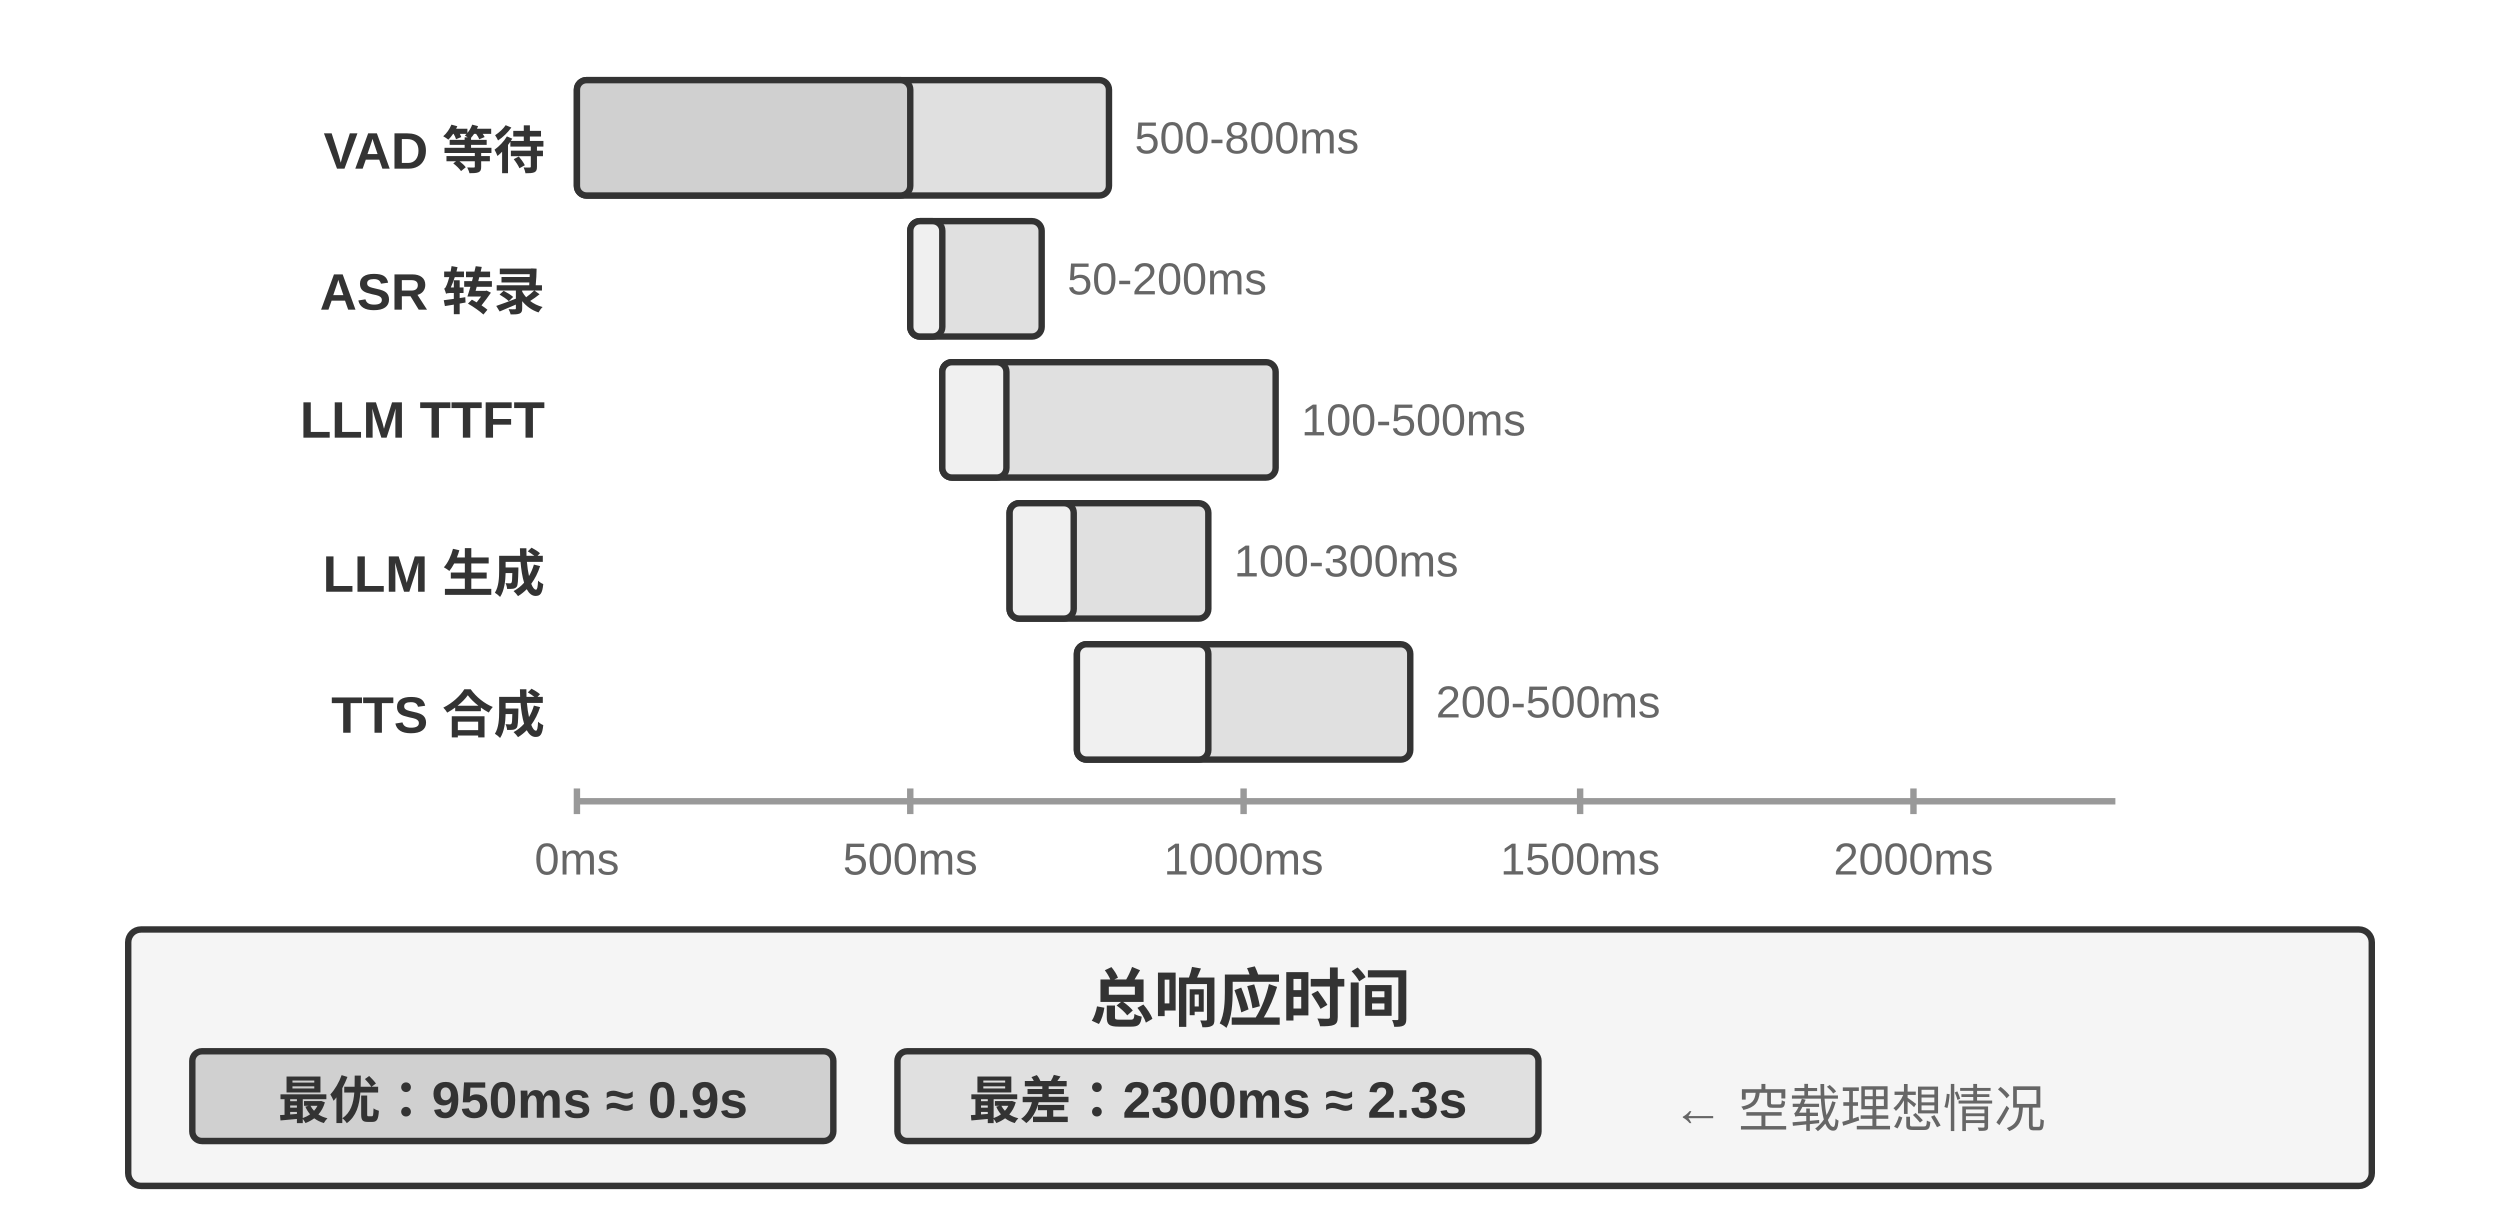
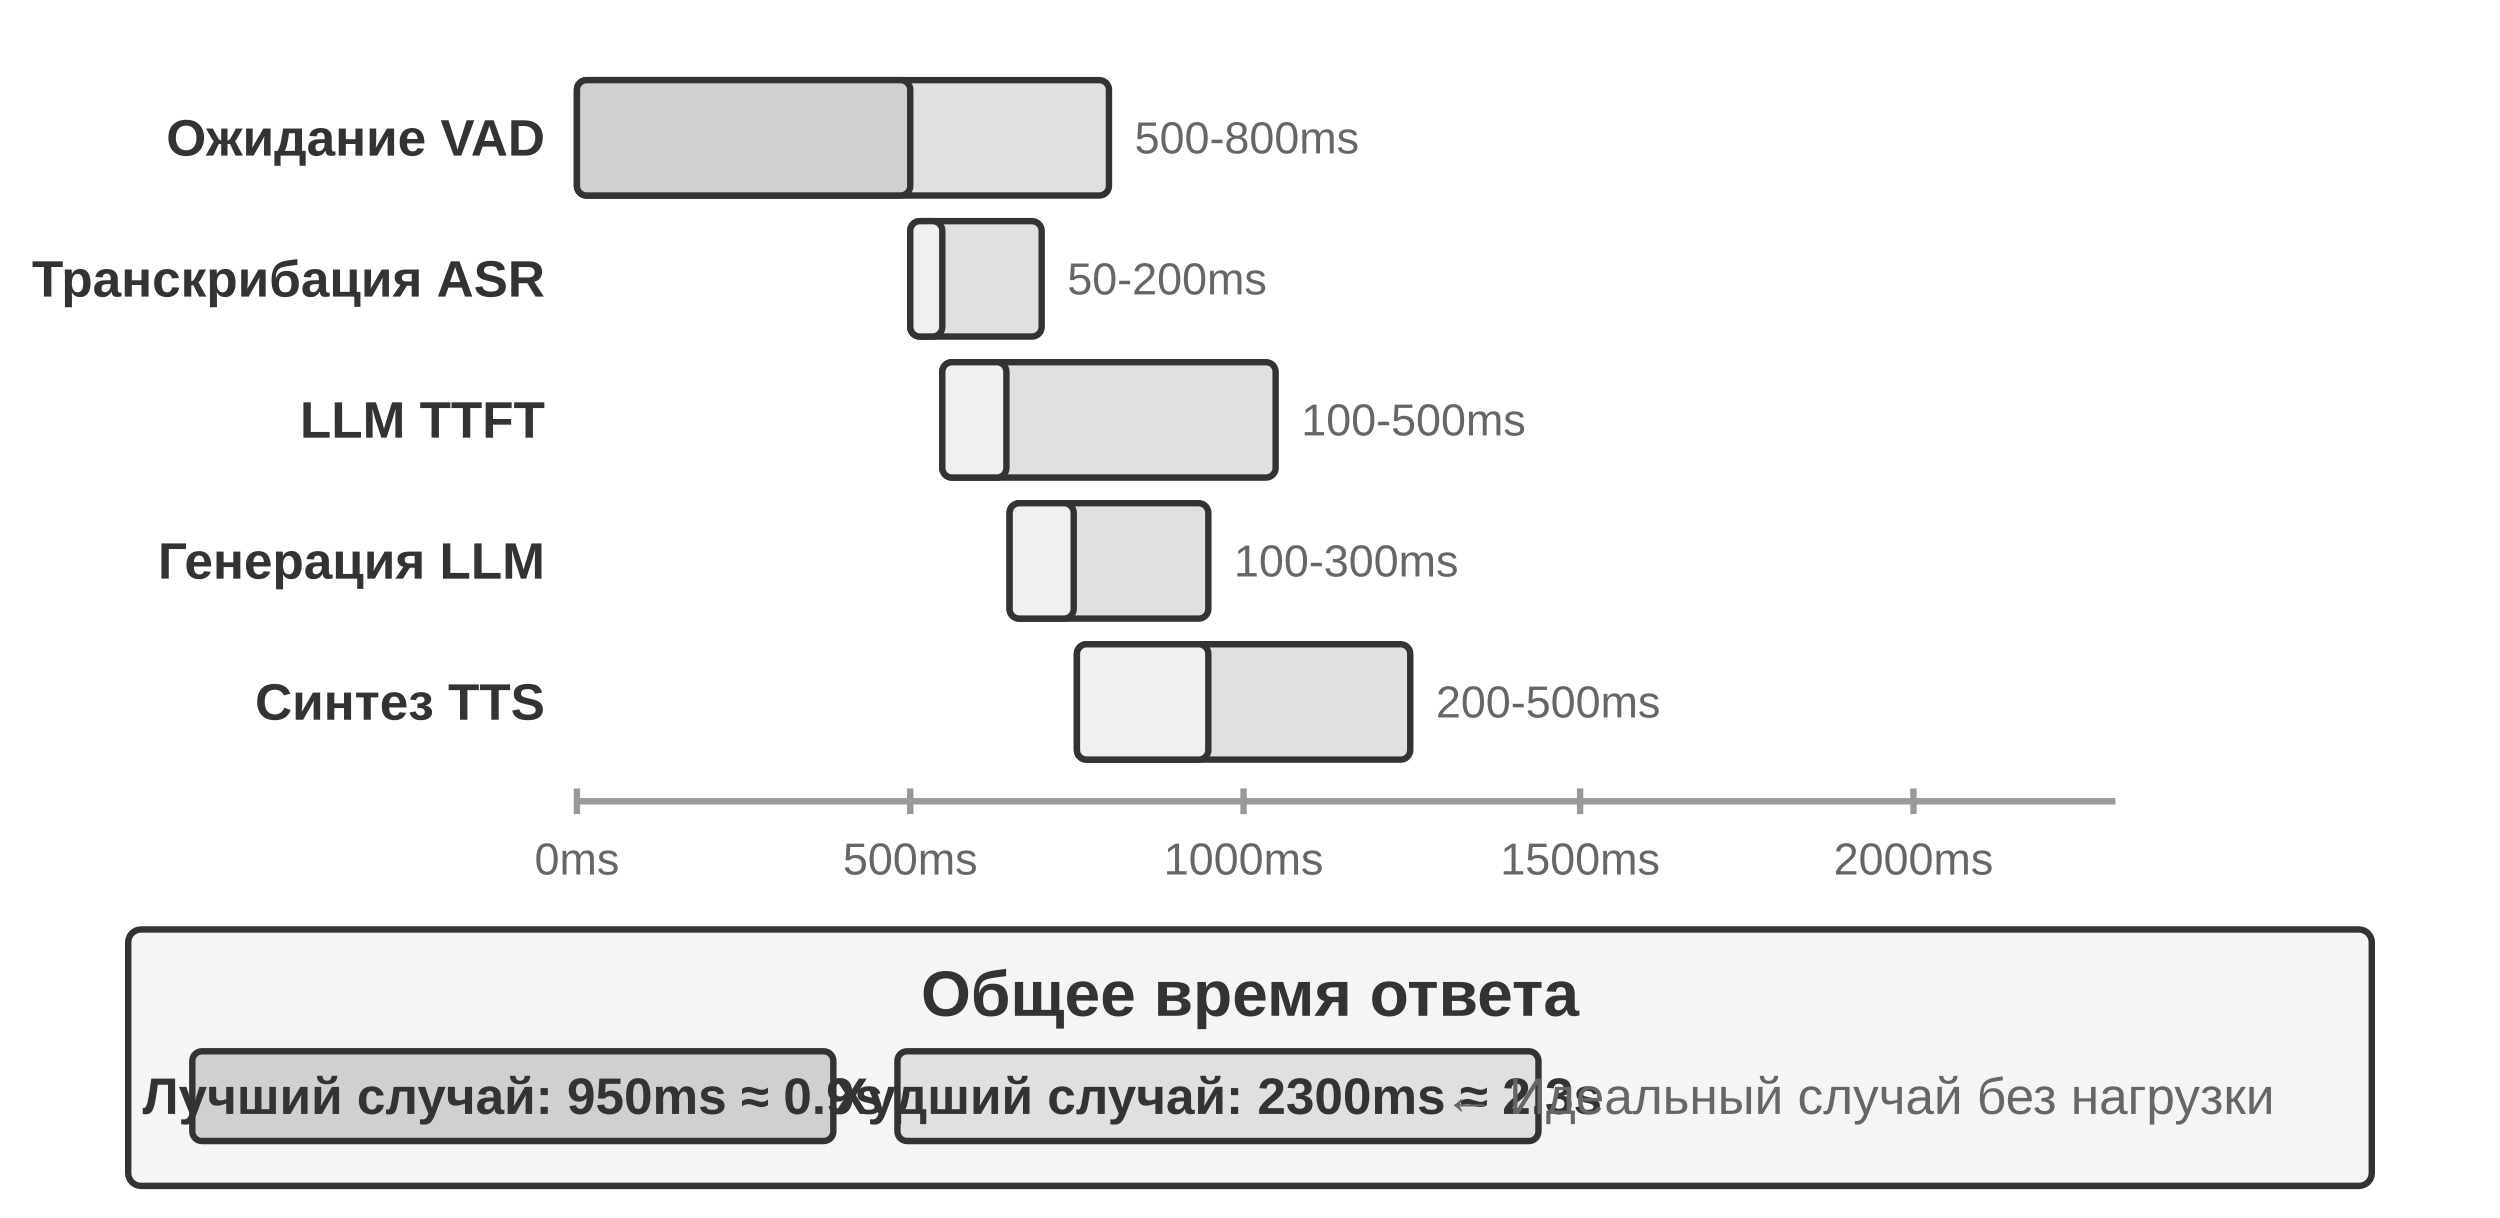
<svg xmlns="http://www.w3.org/2000/svg" viewBox="0 40 780 380" width="780" height="380" style="background:#ffffff">
  <defs>
    <marker id="ah" markerWidth="12" markerHeight="8" refX="12" refY="4" orient="auto">
      <polygon points="0 0, 12 4, 0 8" fill="#333333" />
    </marker>
    <marker id="ah-light" markerWidth="12" markerHeight="8" refX="12" refY="4" orient="auto">
      <polygon points="0 0, 12 4, 0 8" fill="#999999" />
    </marker>
  </defs>
-   <text x="170" y="83" font-family="Arial, 'Helvetica Neue', Helvetica, 'PingFang SC', 'Microsoft YaHei', sans-serif" font-size="16" fill="#333333" text-anchor="end" dominant-baseline="central" font-weight="bold">VAD 等待</text>
+   <text x="170" y="83" font-family="Arial, 'Helvetica Neue', Helvetica, 'PingFang SC', 'Microsoft YaHei', sans-serif" font-size="16" fill="#333333" text-anchor="end" dominant-baseline="central" font-weight="bold" textLength="69.05" lengthAdjust="spacingAndGlyphs">Ожидание VAD</text>
  <rect x="180" y="65" width="166" height="36" rx="3" fill="#e0e0e0" stroke="#333333" stroke-width="2" />
  <rect x="180" y="65" width="104" height="36" rx="3" fill="#d0d0d0" stroke="#333333" stroke-width="2" />
  <text x="354" y="83" font-family="Arial, 'Helvetica Neue', Helvetica, 'PingFang SC', 'Microsoft YaHei', sans-serif" font-size="14" fill="#666666" text-anchor="start" dominant-baseline="central" font-weight="normal">500-800ms</text>
-   <text x="170" y="127" font-family="Arial, 'Helvetica Neue', Helvetica, 'PingFang SC', 'Microsoft YaHei', sans-serif" font-size="16" fill="#333333" text-anchor="end" dominant-baseline="central" font-weight="bold">ASR 转录</text>
+   <text x="170" y="127" font-family="Arial, 'Helvetica Neue', Helvetica, 'PingFang SC', 'Microsoft YaHei', sans-serif" font-size="16" fill="#333333" text-anchor="end" dominant-baseline="central" font-weight="bold" textLength="70.23" lengthAdjust="spacingAndGlyphs">Транскрибация ASR</text>
  <rect x="284" y="109" width="41" height="36" rx="3" fill="#e0e0e0" stroke="#333333" stroke-width="2" />
  <rect x="284" y="109" width="10" height="36" rx="3" fill="#f0f0f0" stroke="#333333" stroke-width="2" />
  <text x="333" y="127" font-family="Arial, 'Helvetica Neue', Helvetica, 'PingFang SC', 'Microsoft YaHei', sans-serif" font-size="14" fill="#666666" text-anchor="start" dominant-baseline="central" font-weight="normal">50-200ms</text>
  <text x="170" y="171" font-family="Arial, 'Helvetica Neue', Helvetica, 'PingFang SC', 'Microsoft YaHei', sans-serif" font-size="16" fill="#333333" text-anchor="end" dominant-baseline="central" font-weight="bold">LLM TTFT</text>
  <rect x="294" y="153" width="104" height="36" rx="3" fill="#e0e0e0" stroke="#333333" stroke-width="2" />
  <rect x="294" y="153" width="20" height="36" rx="3" fill="#f0f0f0" stroke="#333333" stroke-width="2" />
  <text x="406" y="171" font-family="Arial, 'Helvetica Neue', Helvetica, 'PingFang SC', 'Microsoft YaHei', sans-serif" font-size="14" fill="#666666" text-anchor="start" dominant-baseline="central" font-weight="normal">100-500ms</text>
-   <text x="170" y="215" font-family="Arial, 'Helvetica Neue', Helvetica, 'PingFang SC', 'Microsoft YaHei', sans-serif" font-size="16" fill="#333333" text-anchor="end" dominant-baseline="central" font-weight="bold">LLM 生成</text>
+   <text x="170" y="215" font-family="Arial, 'Helvetica Neue', Helvetica, 'PingFang SC', 'Microsoft YaHei', sans-serif" font-size="16" fill="#333333" text-anchor="end" dominant-baseline="central" font-weight="bold" textLength="69.33" lengthAdjust="spacingAndGlyphs">Генерация LLM</text>
  <rect x="315" y="197" width="62" height="36" rx="3" fill="#e0e0e0" stroke="#333333" stroke-width="2" />
  <rect x="315" y="197" width="20" height="36" rx="3" fill="#f0f0f0" stroke="#333333" stroke-width="2" />
  <text x="385" y="215" font-family="Arial, 'Helvetica Neue', Helvetica, 'PingFang SC', 'Microsoft YaHei', sans-serif" font-size="14" fill="#666666" text-anchor="start" dominant-baseline="central" font-weight="normal">100-300ms</text>
-   <text x="170" y="259" font-family="Arial, 'Helvetica Neue', Helvetica, 'PingFang SC', 'Microsoft YaHei', sans-serif" font-size="16" fill="#333333" text-anchor="end" dominant-baseline="central" font-weight="bold">TTS 合成</text>
+   <text x="170" y="259" font-family="Arial, 'Helvetica Neue', Helvetica, 'PingFang SC', 'Microsoft YaHei', sans-serif" font-size="16" fill="#333333" text-anchor="end" dominant-baseline="central" font-weight="bold" textLength="66.67" lengthAdjust="spacingAndGlyphs">Синтез TTS</text>
  <rect x="336" y="241" width="104" height="36" rx="3" fill="#e0e0e0" stroke="#333333" stroke-width="2" />
  <rect x="336" y="241" width="41" height="36" rx="3" fill="#f0f0f0" stroke="#333333" stroke-width="2" />
  <text x="448" y="259" font-family="Arial, 'Helvetica Neue', Helvetica, 'PingFang SC', 'Microsoft YaHei', sans-serif" font-size="14" fill="#666666" text-anchor="start" dominant-baseline="central" font-weight="normal">200-500ms</text>
  <line x1="180" y1="290" x2="660" y2="290" stroke="#999999" stroke-width="2" />
  <line x1="180" y1="286" x2="180" y2="294" stroke="#999999" stroke-width="2" />
  <text x="180" y="308" font-family="Arial, 'Helvetica Neue', Helvetica, 'PingFang SC', 'Microsoft YaHei', sans-serif" font-size="14" fill="#666666" text-anchor="middle" dominant-baseline="central" font-weight="normal">0ms</text>
  <line x1="284" y1="286" x2="284" y2="294" stroke="#999999" stroke-width="2" />
  <text x="284" y="308" font-family="Arial, 'Helvetica Neue', Helvetica, 'PingFang SC', 'Microsoft YaHei', sans-serif" font-size="14" fill="#666666" text-anchor="middle" dominant-baseline="central" font-weight="normal">500ms</text>
  <line x1="388" y1="286" x2="388" y2="294" stroke="#999999" stroke-width="2" />
  <text x="388" y="308" font-family="Arial, 'Helvetica Neue', Helvetica, 'PingFang SC', 'Microsoft YaHei', sans-serif" font-size="14" fill="#666666" text-anchor="middle" dominant-baseline="central" font-weight="normal">1000ms</text>
  <line x1="493" y1="286" x2="493" y2="294" stroke="#999999" stroke-width="2" />
  <text x="493" y="308" font-family="Arial, 'Helvetica Neue', Helvetica, 'PingFang SC', 'Microsoft YaHei', sans-serif" font-size="14" fill="#666666" text-anchor="middle" dominant-baseline="central" font-weight="normal">1500ms</text>
  <line x1="597" y1="286" x2="597" y2="294" stroke="#999999" stroke-width="2" />
  <text x="597" y="308" font-family="Arial, 'Helvetica Neue', Helvetica, 'PingFang SC', 'Microsoft YaHei', sans-serif" font-size="14" fill="#666666" text-anchor="middle" dominant-baseline="central" font-weight="normal">2000ms</text>
  <rect x="40" y="330" width="700" height="80" rx="4" fill="#f5f5f5" stroke="#333333" stroke-width="2" />
-   <text x="390" y="350" font-family="Arial, 'Helvetica Neue', Helvetica, 'PingFang SC', 'Microsoft YaHei', sans-serif" font-size="20" fill="#333333" text-anchor="middle" dominant-baseline="central" font-weight="bold">总响应时间</text>
+   <text x="390" y="350" font-family="Arial, 'Helvetica Neue', Helvetica, 'PingFang SC', 'Microsoft YaHei', sans-serif" font-size="20" fill="#333333" text-anchor="middle" dominant-baseline="central" font-weight="bold" textLength="100.00" lengthAdjust="spacingAndGlyphs">Общее время ответа</text>
  <rect x="60" y="368" width="200" height="28" rx="3" fill="#d0d0d0" stroke="#333333" stroke-width="2" />
-   <text x="160" y="382" font-family="Arial, 'Helvetica Neue', Helvetica, 'PingFang SC', 'Microsoft YaHei', sans-serif" font-size="16" fill="#333333" text-anchor="middle" dominant-baseline="central" font-weight="bold">最优：950ms ≈ 0.9s</text>
+   <text x="160" y="382" font-family="Arial, 'Helvetica Neue', Helvetica, 'PingFang SC', 'Microsoft YaHei', sans-serif" font-size="16" fill="#333333" text-anchor="middle" dominant-baseline="central" font-weight="bold" textLength="146.73" lengthAdjust="spacingAndGlyphs">Лучший случай: 950ms ≈ 0.9s</text>
  <rect x="280" y="368" width="200" height="28" rx="3" fill="#e0e0e0" stroke="#333333" stroke-width="2" />
-   <text x="380" y="382" font-family="Arial, 'Helvetica Neue', Helvetica, 'PingFang SC', 'Microsoft YaHei', sans-serif" font-size="16" fill="#333333" text-anchor="middle" dominant-baseline="central" font-weight="bold">最差：2300ms ≈ 2.3s</text>
-   <text x="580" y="382" font-family="Arial, 'Helvetica Neue', Helvetica, 'PingFang SC', 'Microsoft YaHei', sans-serif" font-size="16" fill="#666666" text-anchor="middle" dominant-baseline="central" font-weight="normal">← 空载理想情况</text>
+   <text x="380" y="382" font-family="Arial, 'Helvetica Neue', Helvetica, 'PingFang SC', 'Microsoft YaHei', sans-serif" font-size="16" fill="#333333" text-anchor="middle" dominant-baseline="central" font-weight="bold" textLength="155.63" lengthAdjust="spacingAndGlyphs">Худший случай: 2300ms ≈ 2.3s</text>
+   <text x="580" y="382" font-family="Arial, 'Helvetica Neue', Helvetica, 'PingFang SC', 'Microsoft YaHei', sans-serif" font-size="16" fill="#666666" text-anchor="middle" dominant-baseline="central" font-weight="normal" textLength="116.45" lengthAdjust="spacingAndGlyphs">← Идеальный случай без нагрузки</text>
</svg>
